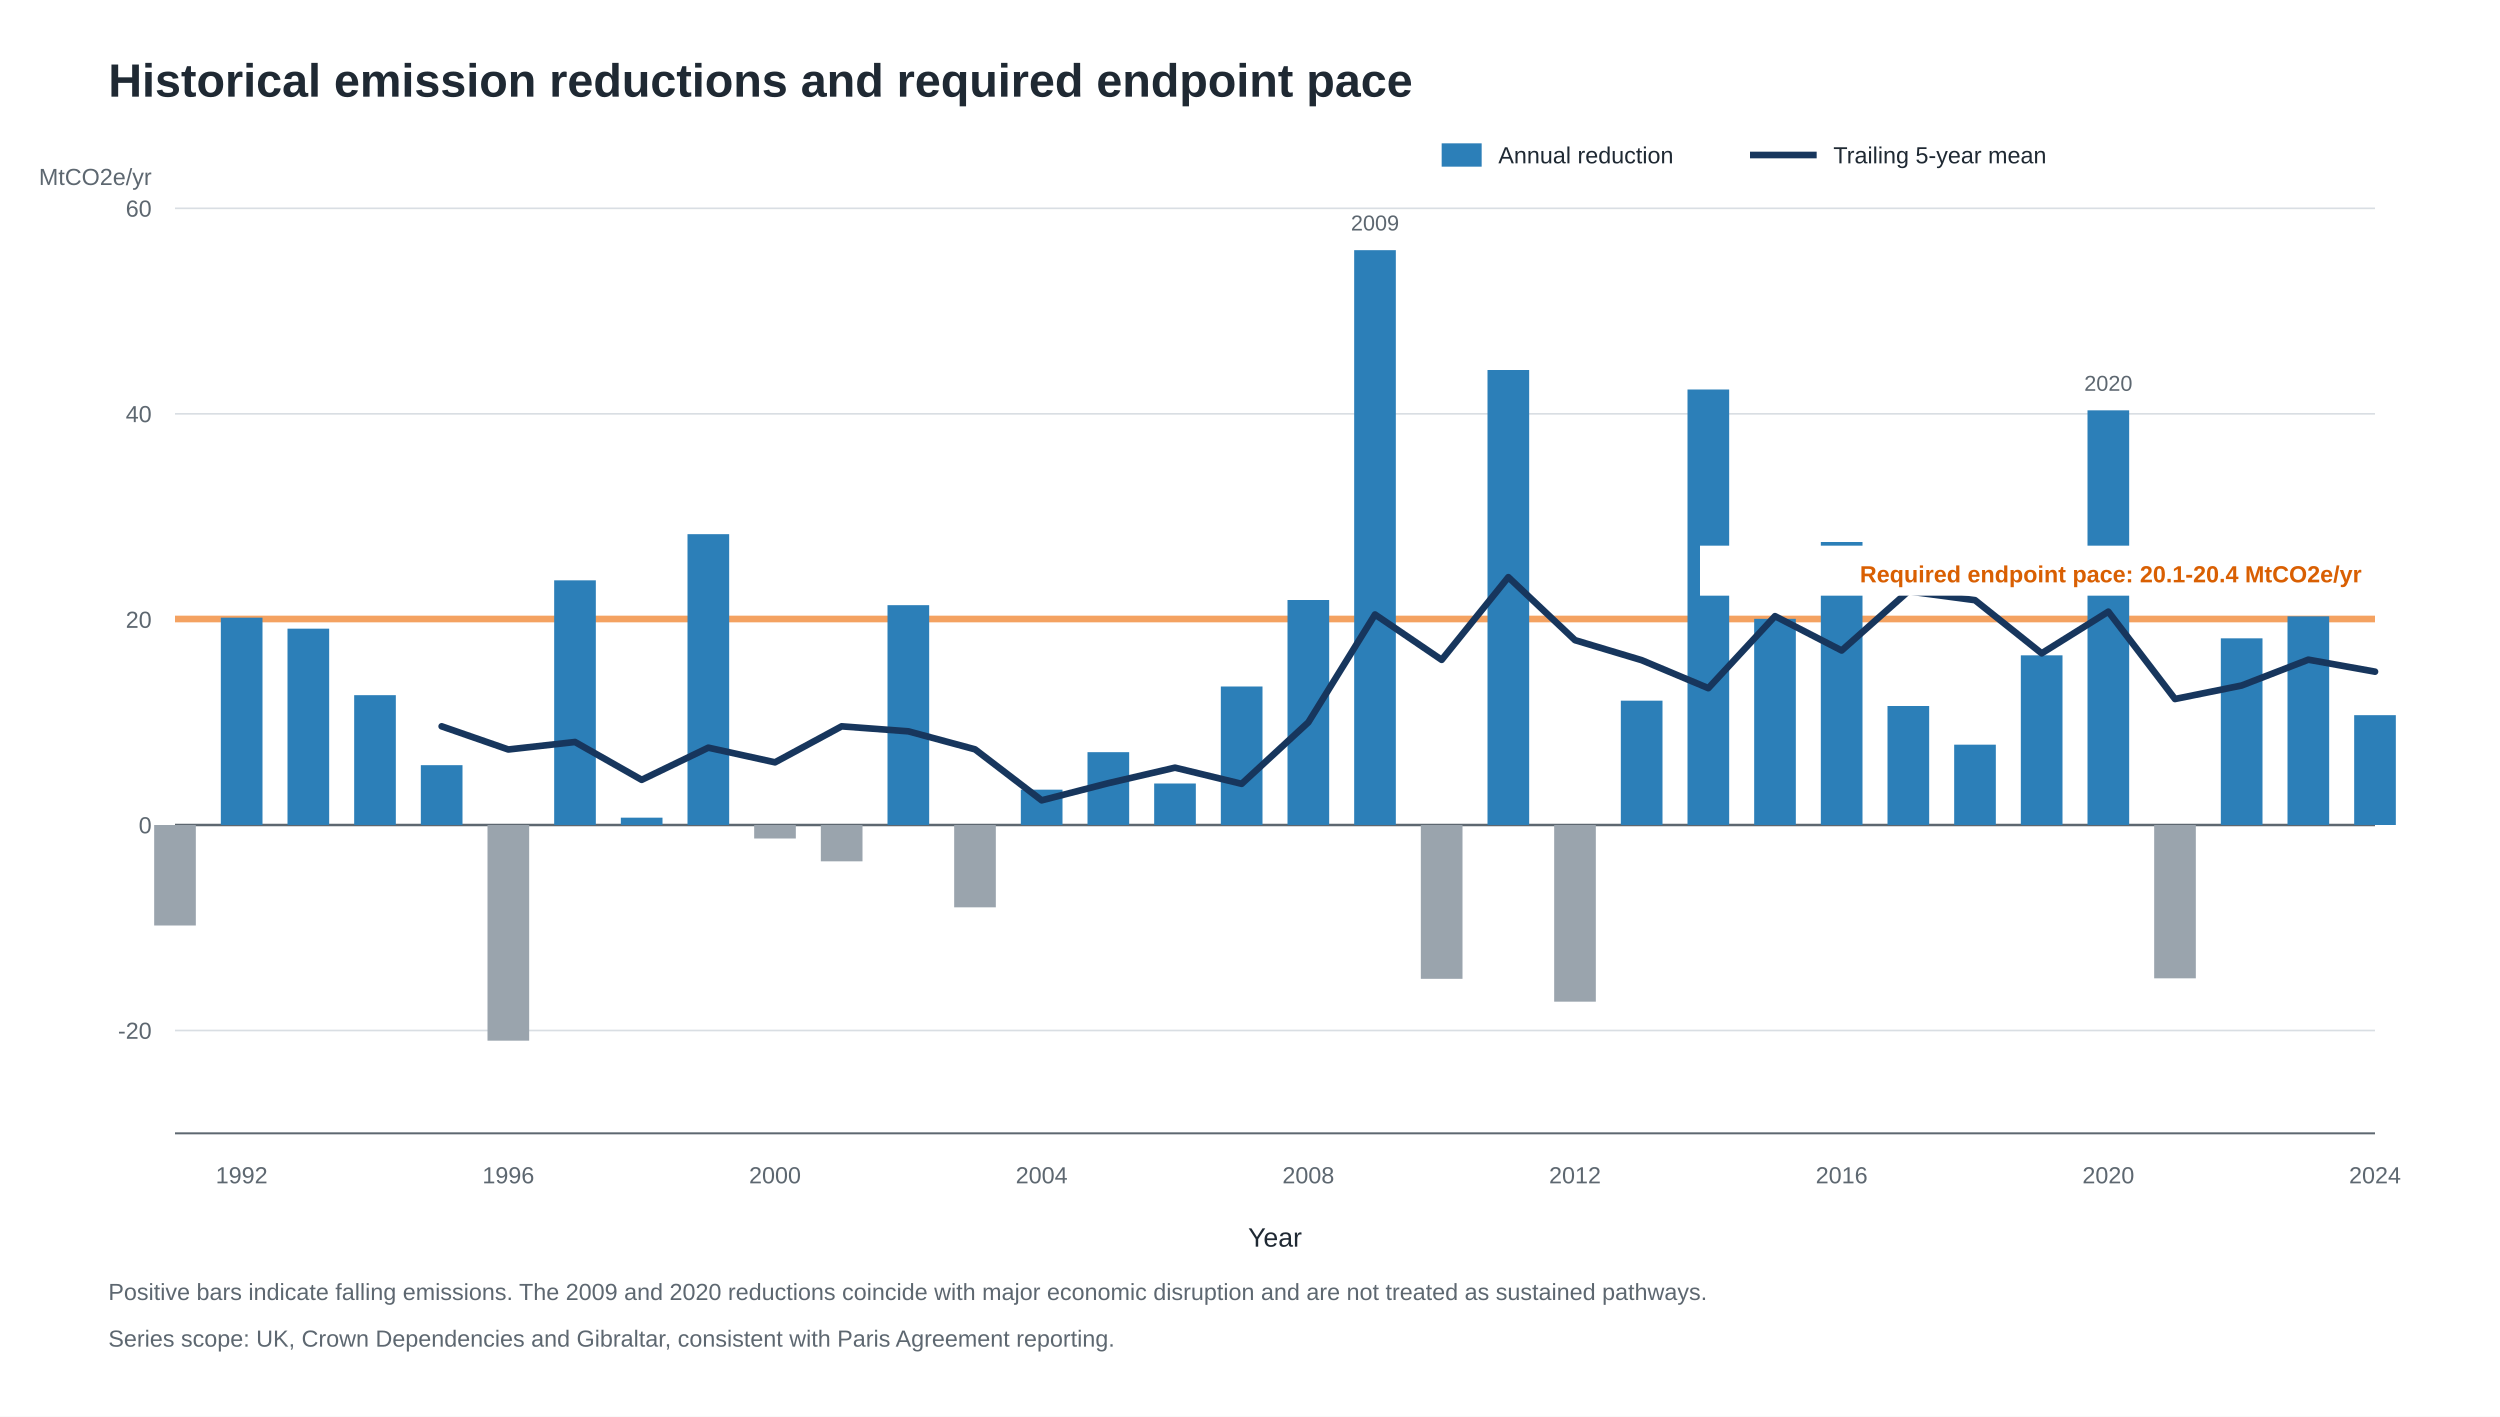
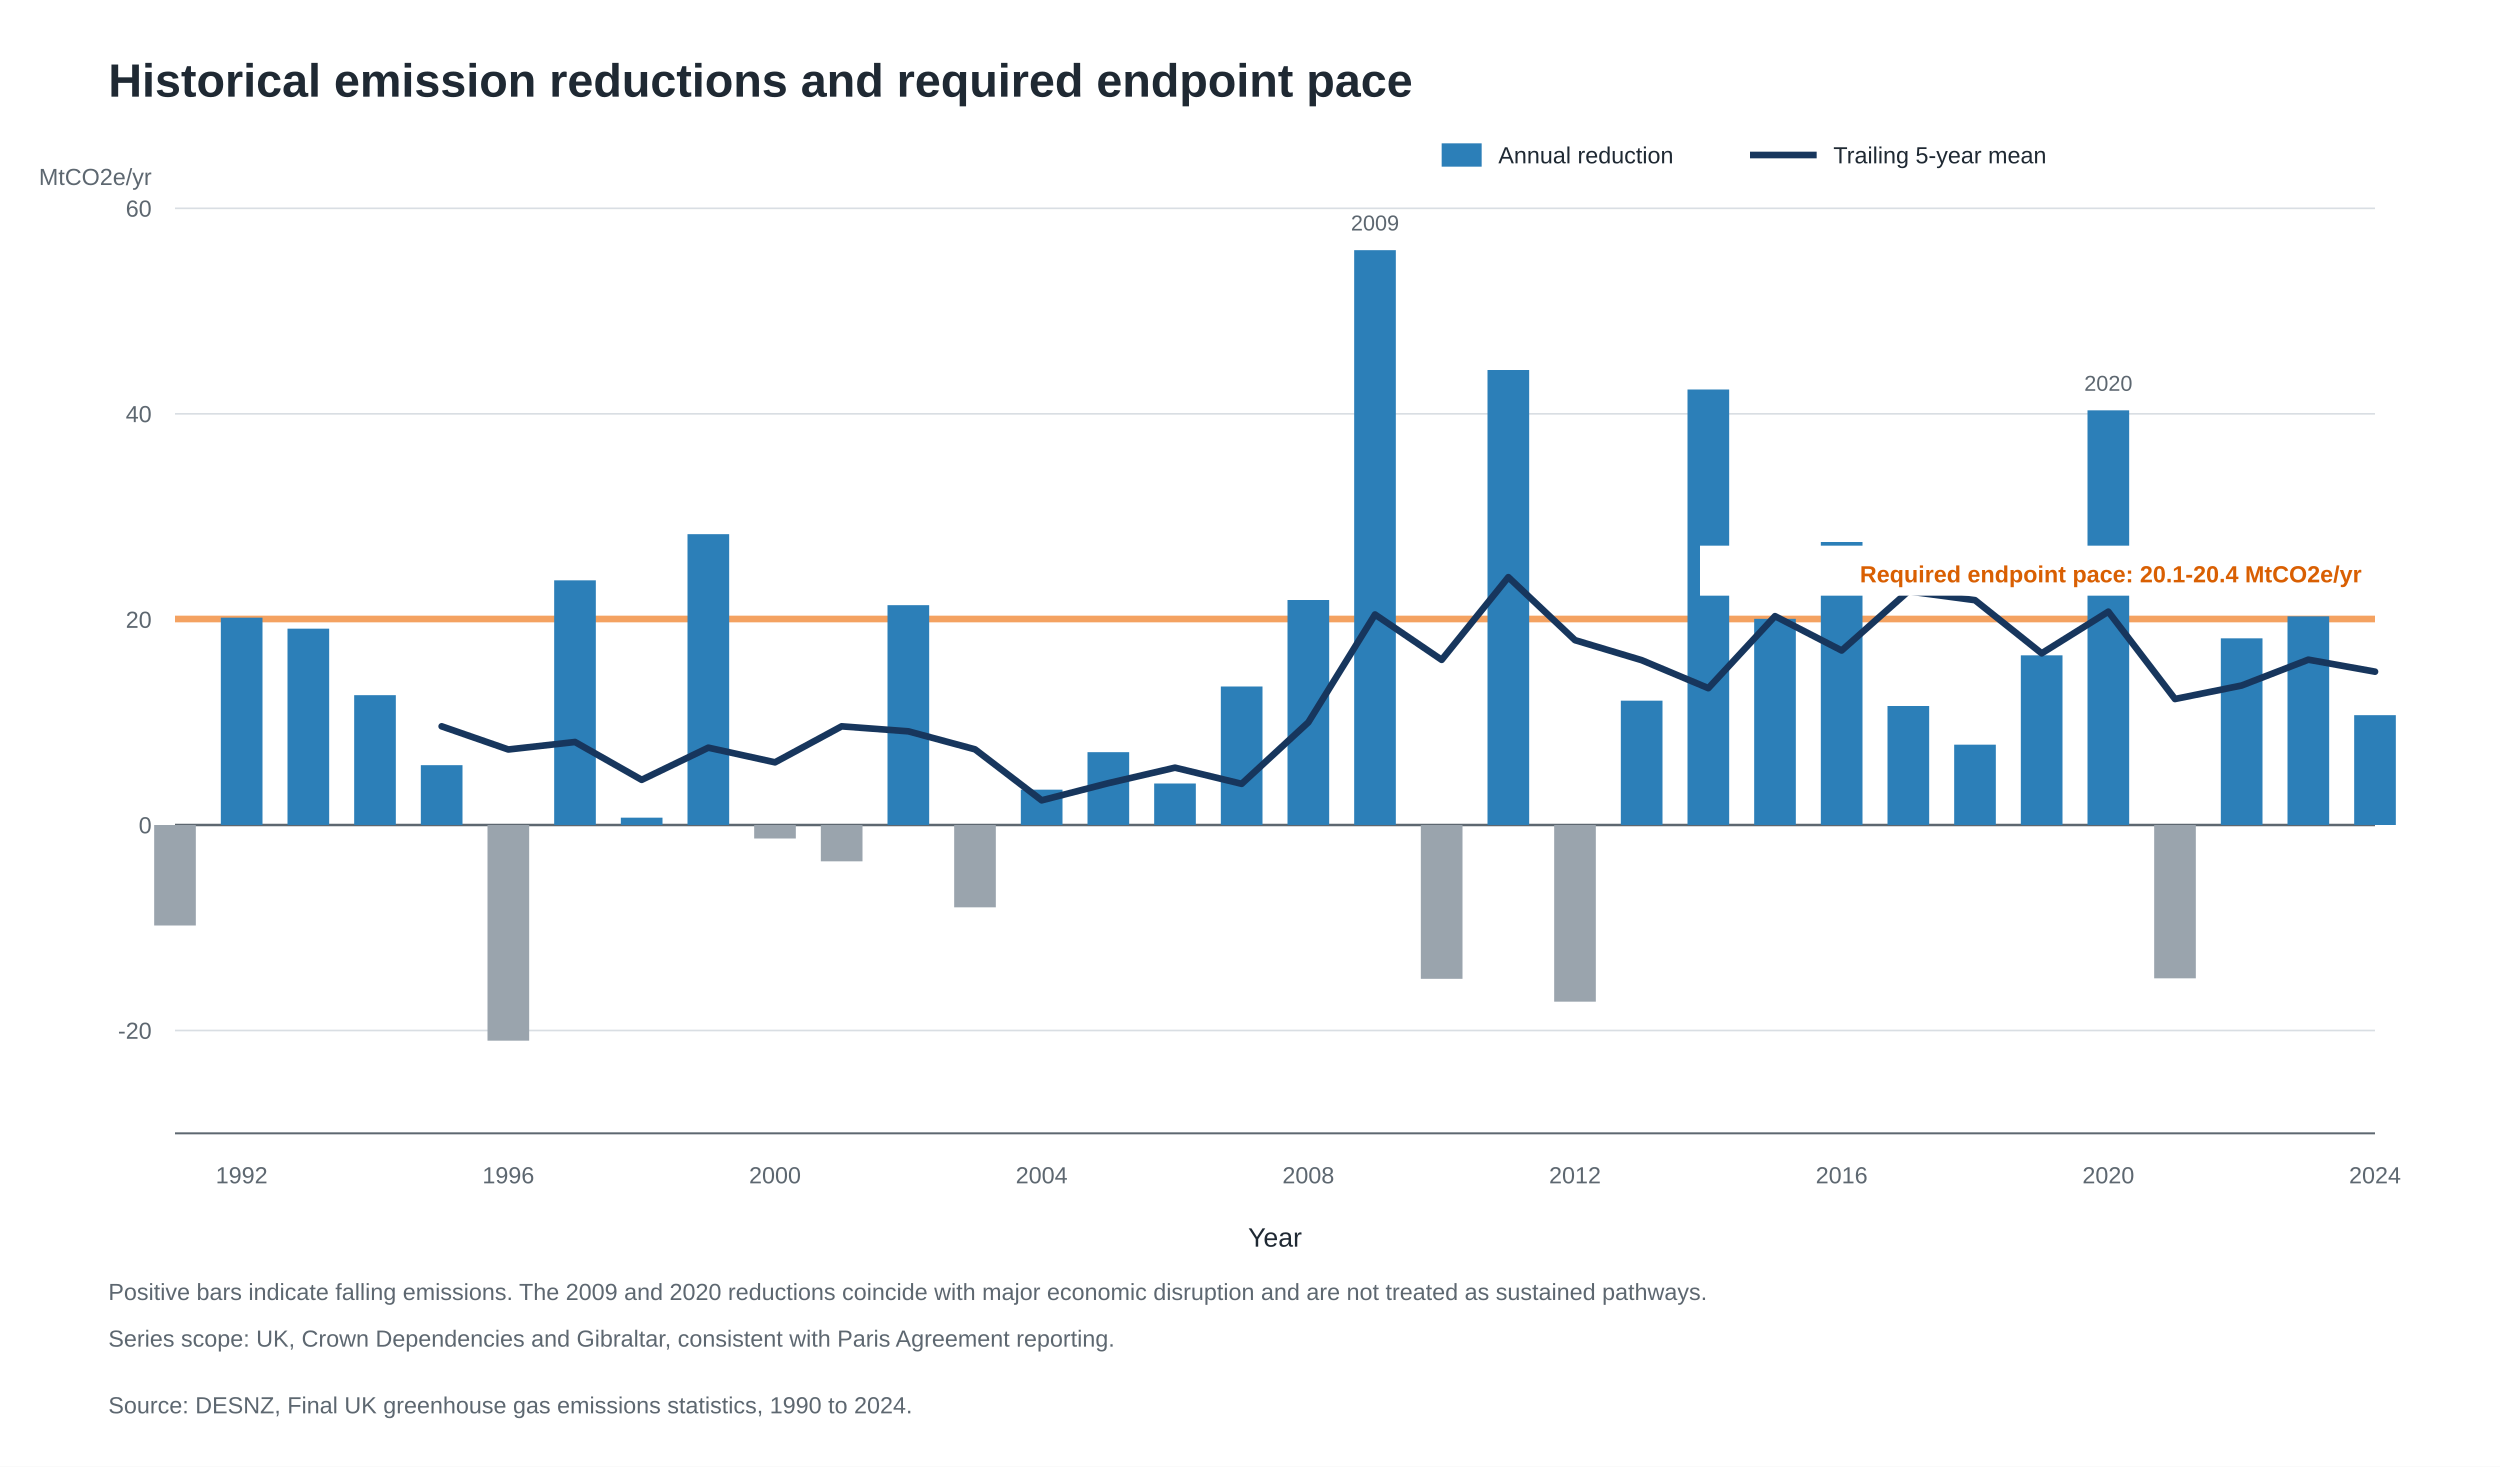
- <svg xmlns="http://www.w3.org/2000/svg" width="1500" height="850" viewBox="0 0 1500 850">
+ <svg xmlns="http://www.w3.org/2000/svg" width="1500" height="880" viewBox="0 0 1500 880">
  <rect width="100%" height="100%" fill="white" />
  <g font-family="Arial, Helvetica, sans-serif">
    <text x="65.0" y="58.0" font-size="28" text-anchor="start" font-weight="bold" fill="#1f2933">Historical emission reductions and required endpoint pace</text>
    <line x1="105.0" y1="618.3" x2="1425.0" y2="618.3" stroke="#d9dee3" stroke-width="1" />
    <text x="91.0" y="623.3" font-size="14" text-anchor="end" font-weight="normal" fill="#5d6770">-20</text>
    <line x1="105.0" y1="495.0" x2="1425.0" y2="495.0" stroke="#d9dee3" stroke-width="1" />
    <text x="91.0" y="500.0" font-size="14" text-anchor="end" font-weight="normal" fill="#5d6770">0</text>
    <line x1="105.0" y1="371.7" x2="1425.0" y2="371.7" stroke="#d9dee3" stroke-width="1" />
    <text x="91.0" y="376.7" font-size="14" text-anchor="end" font-weight="normal" fill="#5d6770">20</text>
    <line x1="105.0" y1="248.3" x2="1425.0" y2="248.3" stroke="#d9dee3" stroke-width="1" />
    <text x="91.0" y="253.3" font-size="14" text-anchor="end" font-weight="normal" fill="#5d6770">40</text>
    <line x1="105.0" y1="125.0" x2="1425.0" y2="125.0" stroke="#d9dee3" stroke-width="1" />
    <text x="91.0" y="130.0" font-size="14" text-anchor="end" font-weight="normal" fill="#5d6770">60</text>
    <text x="91.0" y="111.0" font-size="14" text-anchor="end" font-weight="normal" fill="#5d6770">MtCO2e/yr</text>
    <line x1="105.0" y1="495.0" x2="1425.0" y2="495.0" stroke="#5d6770" stroke-width="1.5" />
    <rect x="105" y="369.4" width="1320" height="4.0" fill="#f4a261" />
    <rect x="92.5" y="495.0" width="25" height="60.3" fill="#9aa4ad" />
    <rect x="132.5" y="370.6" width="25" height="124.4" fill="#2c7fb8" />
    <rect x="172.5" y="377.2" width="25" height="117.8" fill="#2c7fb8" />
    <rect x="212.5" y="417.1" width="25" height="77.9" fill="#2c7fb8" />
    <rect x="252.5" y="459.1" width="25" height="35.9" fill="#2c7fb8" />
    <rect x="292.5" y="495.0" width="25" height="129.4" fill="#9aa4ad" />
    <rect x="332.5" y="348.2" width="25" height="146.8" fill="#2c7fb8" />
    <rect x="372.5" y="490.6" width="25" height="4.4" fill="#2c7fb8" />
    <rect x="412.5" y="320.5" width="25" height="174.5" fill="#2c7fb8" />
    <rect x="452.5" y="495.0" width="25" height="8.1" fill="#9aa4ad" />
    <rect x="492.5" y="495.0" width="25" height="21.8" fill="#9aa4ad" />
    <rect x="532.5" y="363.1" width="25" height="131.9" fill="#2c7fb8" />
    <rect x="572.5" y="495.0" width="25" height="49.4" fill="#9aa4ad" />
    <rect x="612.5" y="473.8" width="25" height="21.2" fill="#2c7fb8" />
    <rect x="652.5" y="451.3" width="25" height="43.7" fill="#2c7fb8" />
    <rect x="692.5" y="470.1" width="25" height="24.9" fill="#2c7fb8" />
    <rect x="732.5" y="411.9" width="25" height="83.1" fill="#2c7fb8" />
    <rect x="772.5" y="360.0" width="25" height="135.0" fill="#2c7fb8" />
    <rect x="812.5" y="150.1" width="25" height="344.9" fill="#2c7fb8" />
    <rect x="852.5" y="495.0" width="25" height="92.3" fill="#9aa4ad" />
    <rect x="892.5" y="222.0" width="25" height="273.0" fill="#2c7fb8" />
    <rect x="932.5" y="495.0" width="25" height="106.0" fill="#9aa4ad" />
    <rect x="972.5" y="420.4" width="25" height="74.6" fill="#2c7fb8" />
    <rect x="1012.5" y="233.7" width="25" height="261.3" fill="#2c7fb8" />
    <rect x="1052.5" y="371.3" width="25" height="123.7" fill="#2c7fb8" />
    <rect x="1092.5" y="325.2" width="25" height="169.8" fill="#2c7fb8" />
    <rect x="1132.5" y="423.6" width="25" height="71.4" fill="#2c7fb8" />
    <rect x="1172.5" y="446.8" width="25" height="48.2" fill="#2c7fb8" />
    <rect x="1212.5" y="393.2" width="25" height="101.8" fill="#2c7fb8" />
    <rect x="1252.5" y="246.2" width="25" height="248.8" fill="#2c7fb8" />
    <rect x="1292.5" y="495.0" width="25" height="92.0" fill="#9aa4ad" />
    <rect x="1332.5" y="383.0" width="25" height="112.0" fill="#2c7fb8" />
    <rect x="1372.5" y="369.8" width="25" height="125.2" fill="#2c7fb8" />
    <rect x="1412.5" y="429.1" width="25" height="65.9" fill="#2c7fb8" />
    <polyline points="265.0,435.8 305.0,449.7 345.0,445.2 385.0,467.9 425.0,448.6 465.0,457.4 505.0,435.8 545.0,438.8 585.0,449.6 625.0,480.2 665.0,469.9 705.0,460.6 745.0,470.3 785.0,433.4 825.0,368.7 865.0,395.9 905.0,346.3 945.0,384.1 985.0,396.1 1025.0,412.9 1065.0,369.7 1105.0,390.3 1145.0,354.8 1185.0,360.1 1225.0,392.0 1265.0,367.0 1305.0,419.4 1345.0,411.3 1385.0,395.8 1425.0,403.0" fill="none" stroke="#17365d" stroke-width="4" stroke-linejoin="round" stroke-linecap="round" />
    <rect x="1020" y="327.4" width="405" height="30" fill="white" />
    <text x="1417.0" y="349.4" font-size="14" text-anchor="end" font-weight="bold" fill="#d95f02">Required endpoint pace: 20.1-20.4 MtCO2e/yr</text>
    <text x="145.0" y="710.0" font-size="14" text-anchor="middle" font-weight="normal" fill="#5d6770">1992</text>
    <text x="305.0" y="710.0" font-size="14" text-anchor="middle" font-weight="normal" fill="#5d6770">1996</text>
    <text x="465.0" y="710.0" font-size="14" text-anchor="middle" font-weight="normal" fill="#5d6770">2000</text>
    <text x="625.0" y="710.0" font-size="14" text-anchor="middle" font-weight="normal" fill="#5d6770">2004</text>
    <text x="785.0" y="710.0" font-size="14" text-anchor="middle" font-weight="normal" fill="#5d6770">2008</text>
    <text x="945.0" y="710.0" font-size="14" text-anchor="middle" font-weight="normal" fill="#5d6770">2012</text>
    <text x="1105.0" y="710.0" font-size="14" text-anchor="middle" font-weight="normal" fill="#5d6770">2016</text>
    <text x="1265.0" y="710.0" font-size="14" text-anchor="middle" font-weight="normal" fill="#5d6770">2020</text>
    <text x="1425.0" y="710.0" font-size="14" text-anchor="middle" font-weight="normal" fill="#5d6770">2024</text>
    <line x1="105.0" y1="680.0" x2="1425.0" y2="680.0" stroke="#5d6770" stroke-width="1.2" />
    <text x="765.0" y="748.0" font-size="16" text-anchor="middle" font-weight="normal" fill="#1f2933">Year</text>
    <text x="825.0" y="138.3" font-size="13" text-anchor="middle" font-weight="normal" fill="#5d6770">2009</text>
    <text x="1265.0" y="234.5" font-size="13" text-anchor="middle" font-weight="normal" fill="#5d6770">2020</text>
    <rect x="865" y="86" width="24" height="14" fill="#2c7fb8" />
    <text x="899.0" y="98.0" font-size="14" text-anchor="start" font-weight="normal" fill="#1f2933">Annual reduction</text>
    <line x1="1050.0" y1="93.0" x2="1090.0" y2="93.0" stroke="#17365d" stroke-width="4" />
    <text x="1100.0" y="98.0" font-size="14" text-anchor="start" font-weight="normal" fill="#1f2933">Trailing 5-year mean</text>
    <text x="65.0" y="780.0" font-size="14" text-anchor="start" font-weight="normal" fill="#5d6770">Positive bars indicate falling emissions. The 2009 and 2020 reductions coincide with major economic disruption and are not treated as sustained pathways.</text>
+     <text x="65.0" y="848.0" font-size="14" text-anchor="start" font-weight="normal" fill="#5d6770">Source: DESNZ, Final UK greenhouse gas emissions statistics, 1990 to 2024.</text>
    <text x="65.0" y="808.0" font-size="14" text-anchor="start" font-weight="normal" fill="#5d6770">Series scope: UK, Crown Dependencies and Gibraltar, consistent with Paris Agreement reporting.</text>
  </g>
</svg>
